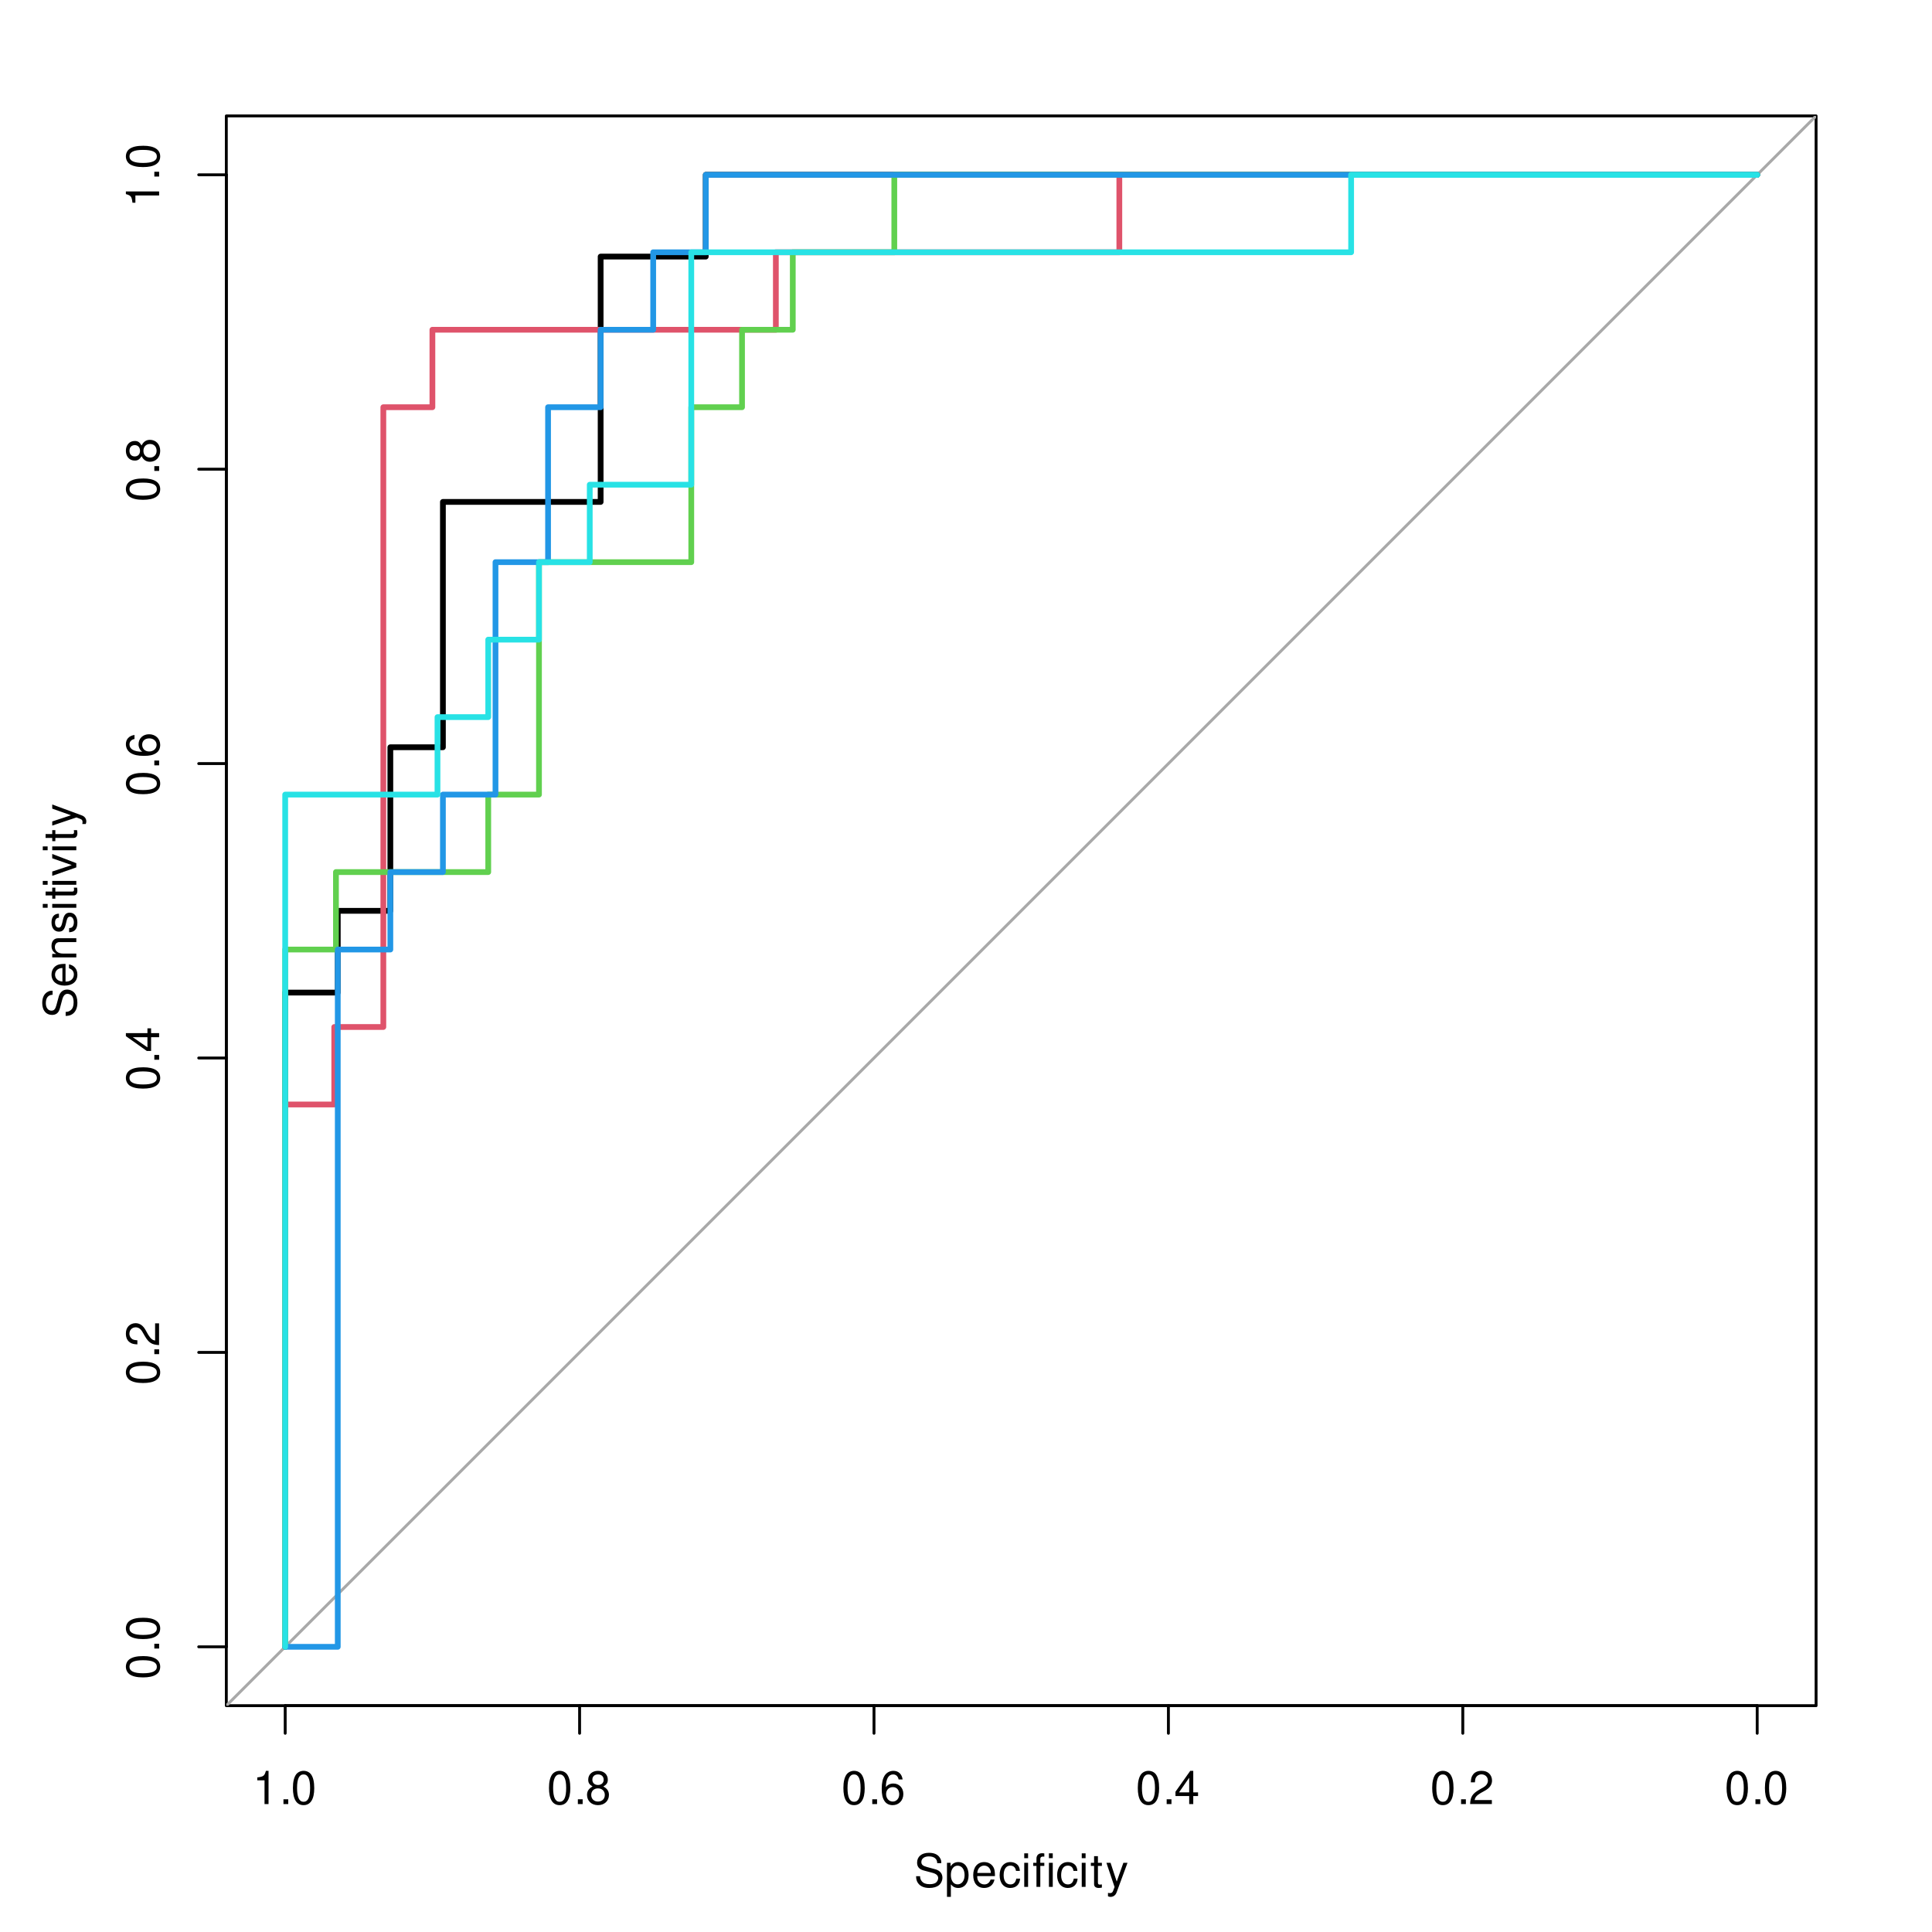
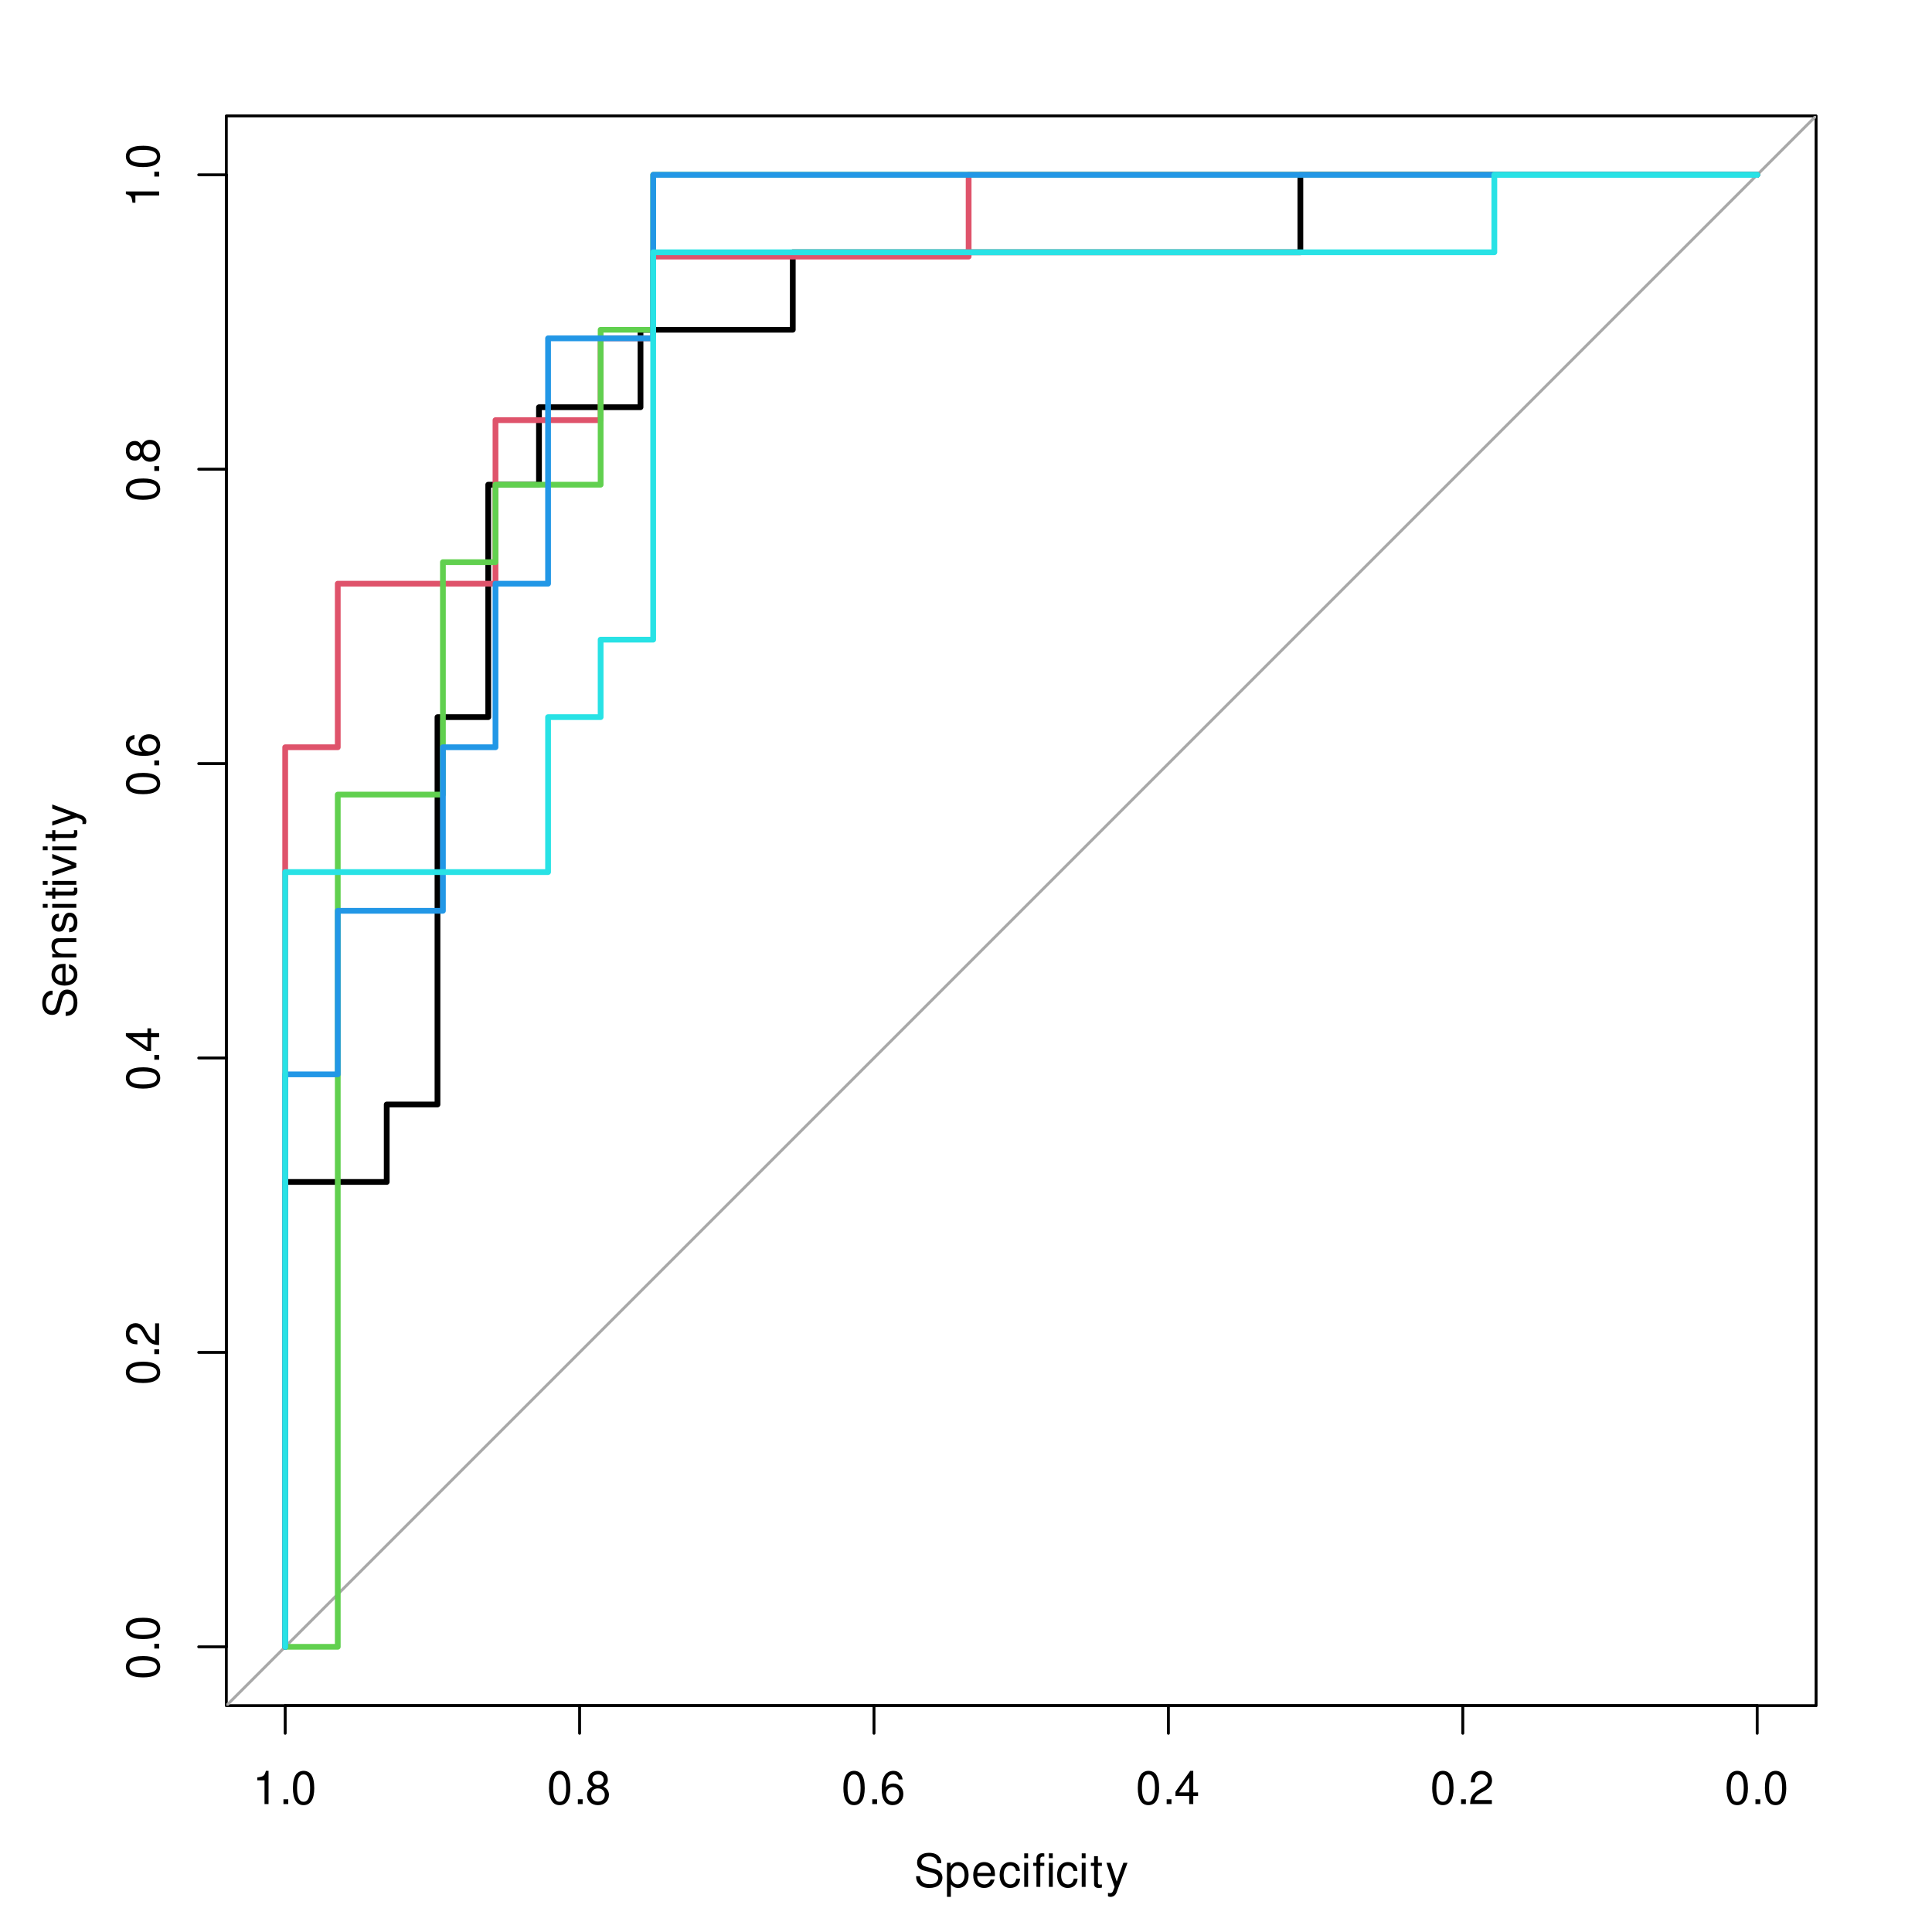
<svg xmlns="http://www.w3.org/2000/svg" xmlns:xlink="http://www.w3.org/1999/xlink" width="504pt" height="504pt" viewBox="0 0 504 504" version="1.1">
  <defs>
    <g>
      <symbol overflow="visible" id="glyph0-0">
        <path style="stroke:none;" d="" />
      </symbol>
      <symbol overflow="visible" id="glyph0-1">
        <path style="stroke:none;" d="M 7.156 -6.188 C 7.156 -6.781 7.109 -6.953 6.922 -7.359 C 6.438 -8.359 5.422 -8.891 3.953 -8.891 C 2.031 -8.891 0.844 -7.906 0.844 -6.328 C 0.844 -5.25 1.406 -4.578 2.562 -4.281 L 4.734 -3.703 C 5.844 -3.422 6.344 -2.969 6.344 -2.297 C 6.344 -1.828 6.078 -1.344 5.719 -1.078 C 5.359 -0.828 4.812 -0.703 4.109 -0.703 C 3.141 -0.703 2.516 -0.938 2.094 -1.438 C 1.766 -1.828 1.625 -2.25 1.625 -2.781 L 0.578 -2.781 C 0.594 -1.984 0.75 -1.453 1.094 -0.969 C 1.688 -0.141 2.703 0.281 4.031 0.281 C 5.078 0.281 5.922 0.031 6.484 -0.391 C 7.078 -0.859 7.453 -1.641 7.453 -2.406 C 7.453 -3.484 6.781 -4.266 5.594 -4.594 L 3.391 -5.188 C 2.344 -5.469 1.953 -5.812 1.953 -6.484 C 1.953 -7.375 2.734 -7.953 3.906 -7.953 C 5.297 -7.953 6.078 -7.328 6.094 -6.188 Z M 7.156 -6.188 " />
      </symbol>
      <symbol overflow="visible" id="glyph0-2">
        <path style="stroke:none;" d="M 0.641 2.609 L 1.656 2.609 L 1.656 -0.656 C 2.188 -0.016 2.766 0.281 3.594 0.281 C 5.219 0.281 6.281 -1.031 6.281 -3.031 C 6.281 -5.141 5.25 -6.469 3.578 -6.469 C 2.719 -6.469 2.047 -6.078 1.578 -5.344 L 1.578 -6.281 L 0.641 -6.281 Z M 3.406 -5.531 C 4.516 -5.531 5.234 -4.562 5.234 -3.062 C 5.234 -1.625 4.5 -0.656 3.406 -0.656 C 2.344 -0.656 1.656 -1.625 1.656 -3.094 C 1.656 -4.578 2.344 -5.531 3.406 -5.531 Z M 3.406 -5.531 " />
      </symbol>
      <symbol overflow="visible" id="glyph0-3">
        <path style="stroke:none;" d="M 6.156 -2.812 C 6.156 -3.766 6.078 -4.344 5.906 -4.812 C 5.5 -5.844 4.531 -6.469 3.359 -6.469 C 1.609 -6.469 0.484 -5.141 0.484 -3.062 C 0.484 -0.984 1.562 0.281 3.344 0.281 C 4.781 0.281 5.766 -0.547 6.031 -1.906 L 5.016 -1.906 C 4.734 -1.078 4.172 -0.641 3.375 -0.641 C 2.734 -0.641 2.203 -0.938 1.859 -1.469 C 1.625 -1.828 1.531 -2.188 1.531 -2.812 Z M 1.547 -3.625 C 1.625 -4.781 2.344 -5.547 3.344 -5.547 C 4.375 -5.547 5.078 -4.75 5.078 -3.625 Z M 1.547 -3.625 " />
      </symbol>
      <symbol overflow="visible" id="glyph0-4">
        <path style="stroke:none;" d="M 5.656 -4.172 C 5.609 -4.781 5.469 -5.188 5.234 -5.531 C 4.797 -6.125 4.047 -6.469 3.172 -6.469 C 1.469 -6.469 0.375 -5.125 0.375 -3.031 C 0.375 -1.016 1.453 0.281 3.156 0.281 C 4.656 0.281 5.609 -0.625 5.719 -2.156 L 4.719 -2.156 C 4.547 -1.156 4.031 -0.641 3.188 -0.641 C 2.078 -0.641 1.422 -1.547 1.422 -3.031 C 1.422 -4.609 2.062 -5.547 3.156 -5.547 C 4 -5.547 4.531 -5.047 4.641 -4.172 Z M 5.656 -4.172 " />
      </symbol>
      <symbol overflow="visible" id="glyph0-5">
        <path style="stroke:none;" d="M 1.797 -6.281 L 0.797 -6.281 L 0.797 0 L 1.797 0 Z M 1.797 -8.75 L 0.797 -8.75 L 0.797 -7.484 L 1.797 -7.484 Z M 1.797 -8.75 " />
      </symbol>
      <symbol overflow="visible" id="glyph0-6">
        <path style="stroke:none;" d="M 3.031 -6.281 L 1.984 -6.281 L 1.984 -7.266 C 1.984 -7.688 2.203 -7.906 2.672 -7.906 C 2.766 -7.906 2.797 -7.906 3.031 -7.891 L 3.031 -8.719 C 2.797 -8.766 2.656 -8.781 2.453 -8.781 C 1.531 -8.781 0.984 -8.25 0.984 -7.359 L 0.984 -6.281 L 0.141 -6.281 L 0.141 -5.469 L 0.984 -5.469 L 0.984 0 L 1.984 0 L 1.984 -5.469 L 3.031 -5.469 Z M 5.234 -6.281 L 4.234 -6.281 L 4.234 0 L 5.234 0 Z M 5.234 -8.75 L 4.234 -8.75 L 4.234 -7.484 L 5.234 -7.484 Z M 5.234 -8.75 " />
      </symbol>
      <symbol overflow="visible" id="glyph0-7">
        <path style="stroke:none;" d="M 3.047 -6.281 L 2.016 -6.281 L 2.016 -8.016 L 1.016 -8.016 L 1.016 -6.281 L 0.172 -6.281 L 0.172 -5.469 L 1.016 -5.469 L 1.016 -0.719 C 1.016 -0.078 1.453 0.281 2.234 0.281 C 2.5 0.281 2.719 0.25 3.047 0.188 L 3.047 -0.641 C 2.906 -0.609 2.766 -0.594 2.562 -0.594 C 2.141 -0.594 2.016 -0.719 2.016 -1.156 L 2.016 -5.469 L 3.047 -5.469 Z M 3.047 -6.281 " />
      </symbol>
      <symbol overflow="visible" id="glyph0-8">
        <path style="stroke:none;" d="M 4.656 -6.281 L 2.922 -1.391 L 1.312 -6.281 L 0.234 -6.281 L 2.359 0.031 L 1.984 1.016 C 1.812 1.469 1.594 1.625 1.172 1.625 C 1.016 1.625 0.859 1.609 0.641 1.562 L 0.641 2.453 C 0.859 2.562 1.062 2.609 1.312 2.609 C 1.641 2.609 1.984 2.516 2.25 2.312 C 2.562 2.094 2.75 1.828 2.938 1.312 L 5.734 -6.281 Z M 4.656 -6.281 " />
      </symbol>
      <symbol overflow="visible" id="glyph0-9">
        <path style="stroke:none;" d="M 3.109 -6.188 L 3.109 0 L 4.156 0 L 4.156 -8.672 L 3.469 -8.672 C 3.094 -7.344 2.859 -7.156 1.219 -6.953 L 1.219 -6.188 Z M 3.109 -6.188 " />
      </symbol>
      <symbol overflow="visible" id="glyph0-10">
        <path style="stroke:none;" d="M 2.297 -1.25 L 1.047 -1.25 L 1.047 0 L 2.297 0 Z M 2.297 -1.25 " />
      </symbol>
      <symbol overflow="visible" id="glyph0-11">
        <path style="stroke:none;" d="M 3.297 -8.672 C 2.516 -8.672 1.781 -8.312 1.344 -7.734 C 0.797 -6.953 0.516 -5.812 0.516 -4.203 C 0.516 -1.266 1.469 0.281 3.297 0.281 C 5.094 0.281 6.078 -1.266 6.078 -4.125 C 6.078 -5.812 5.812 -6.938 5.25 -7.734 C 4.812 -8.328 4.109 -8.672 3.297 -8.672 Z M 3.297 -7.734 C 4.438 -7.734 5 -6.578 5 -4.219 C 5 -1.75 4.453 -0.594 3.281 -0.594 C 2.156 -0.594 1.594 -1.797 1.594 -4.188 C 1.594 -6.578 2.156 -7.734 3.297 -7.734 Z M 3.297 -7.734 " />
      </symbol>
      <symbol overflow="visible" id="glyph0-12">
        <path style="stroke:none;" d="M 4.688 -4.578 C 5.578 -5.109 5.859 -5.547 5.859 -6.359 C 5.859 -7.734 4.812 -8.672 3.297 -8.672 C 1.797 -8.672 0.75 -7.734 0.75 -6.375 C 0.75 -5.547 1.016 -5.125 1.891 -4.578 C 0.922 -4.078 0.438 -3.375 0.438 -2.406 C 0.438 -0.828 1.609 0.281 3.297 0.281 C 4.984 0.281 6.156 -0.828 6.156 -2.406 C 6.156 -3.375 5.672 -4.078 4.688 -4.578 Z M 3.297 -7.734 C 4.203 -7.734 4.781 -7.203 4.781 -6.344 C 4.781 -5.516 4.188 -4.984 3.297 -4.984 C 2.406 -4.984 1.828 -5.516 1.828 -6.359 C 1.828 -7.203 2.406 -7.734 3.297 -7.734 Z M 3.297 -4.094 C 4.359 -4.094 5.078 -3.391 5.078 -2.391 C 5.078 -1.344 4.375 -0.656 3.281 -0.656 C 2.25 -0.656 1.531 -1.375 1.531 -2.375 C 1.531 -3.406 2.234 -4.094 3.297 -4.094 Z M 3.297 -4.094 " />
      </symbol>
      <symbol overflow="visible" id="glyph0-13">
        <path style="stroke:none;" d="M 5.969 -6.422 C 5.766 -7.844 4.859 -8.672 3.562 -8.672 C 2.625 -8.672 1.781 -8.219 1.281 -7.438 C 0.75 -6.594 0.516 -5.531 0.516 -3.953 C 0.516 -2.5 0.719 -1.578 1.234 -0.797 C 1.688 -0.094 2.438 0.281 3.375 0.281 C 4.984 0.281 6.156 -0.938 6.156 -2.625 C 6.156 -4.219 5.078 -5.359 3.547 -5.359 C 2.719 -5.359 2.047 -5.047 1.594 -4.406 C 1.609 -6.547 2.281 -7.734 3.484 -7.734 C 4.234 -7.734 4.75 -7.266 4.922 -6.422 Z M 3.422 -4.422 C 4.438 -4.422 5.078 -3.703 5.078 -2.547 C 5.078 -1.453 4.359 -0.656 3.391 -0.656 C 2.406 -0.656 1.656 -1.484 1.656 -2.594 C 1.656 -3.672 2.375 -4.422 3.422 -4.422 Z M 3.422 -4.422 " />
      </symbol>
      <symbol overflow="visible" id="glyph0-14">
        <path style="stroke:none;" d="M 3.922 -2.094 L 3.922 0 L 4.984 0 L 4.984 -2.094 L 6.234 -2.094 L 6.234 -3.047 L 4.984 -3.047 L 4.984 -8.672 L 4.203 -8.672 L 0.344 -3.219 L 0.344 -2.094 Z M 3.922 -3.047 L 1.266 -3.047 L 3.922 -6.875 Z M 3.922 -3.047 " />
      </symbol>
      <symbol overflow="visible" id="glyph0-15">
        <path style="stroke:none;" d="M 6.078 -1.047 L 1.594 -1.047 C 1.703 -1.766 2.094 -2.219 3.125 -2.859 L 4.328 -3.531 C 5.516 -4.188 6.125 -5.078 6.125 -6.141 C 6.125 -6.859 5.844 -7.531 5.344 -8 C 4.844 -8.453 4.219 -8.672 3.406 -8.672 C 2.328 -8.672 1.531 -8.297 1.062 -7.547 C 0.75 -7.094 0.625 -6.547 0.594 -5.672 L 1.656 -5.672 C 1.688 -6.266 1.766 -6.609 1.906 -6.906 C 2.188 -7.422 2.734 -7.75 3.375 -7.75 C 4.328 -7.75 5.047 -7.062 5.047 -6.125 C 5.047 -5.422 4.656 -4.828 3.906 -4.391 L 2.797 -3.75 C 1.016 -2.719 0.5 -1.906 0.406 -0.016 L 6.078 -0.016 Z M 6.078 -1.047 " />
      </symbol>
      <symbol overflow="visible" id="glyph1-0">
        <path style="stroke:none;" d="" />
      </symbol>
      <symbol overflow="visible" id="glyph1-1">
        <path style="stroke:none;" d="M -6.188 -7.156 C -6.781 -7.156 -6.953 -7.109 -7.359 -6.922 C -8.359 -6.438 -8.891 -5.422 -8.891 -3.953 C -8.891 -2.031 -7.906 -0.844 -6.328 -0.844 C -5.25 -0.844 -4.578 -1.406 -4.281 -2.562 L -3.703 -4.734 C -3.422 -5.844 -2.969 -6.344 -2.297 -6.344 C -1.828 -6.344 -1.344 -6.078 -1.078 -5.719 C -0.828 -5.359 -0.703 -4.812 -0.703 -4.109 C -0.703 -3.141 -0.938 -2.516 -1.438 -2.094 C -1.828 -1.766 -2.25 -1.625 -2.781 -1.625 L -2.781 -0.578 C -1.984 -0.594 -1.453 -0.75 -0.969 -1.094 C -0.141 -1.688 0.281 -2.703 0.281 -4.031 C 0.281 -5.078 0.031 -5.922 -0.391 -6.484 C -0.859 -7.078 -1.641 -7.453 -2.406 -7.453 C -3.484 -7.453 -4.266 -6.781 -4.594 -5.594 L -5.188 -3.391 C -5.469 -2.344 -5.812 -1.953 -6.484 -1.953 C -7.375 -1.953 -7.953 -2.734 -7.953 -3.906 C -7.953 -5.297 -7.328 -6.078 -6.188 -6.094 Z M -6.188 -7.156 " />
      </symbol>
      <symbol overflow="visible" id="glyph1-2">
        <path style="stroke:none;" d="M -2.812 -6.156 C -3.766 -6.156 -4.344 -6.078 -4.812 -5.906 C -5.844 -5.5 -6.469 -4.531 -6.469 -3.359 C -6.469 -1.609 -5.141 -0.484 -3.062 -0.484 C -0.984 -0.484 0.281 -1.562 0.281 -3.344 C 0.281 -4.781 -0.547 -5.766 -1.906 -6.031 L -1.906 -5.016 C -1.078 -4.734 -0.641 -4.172 -0.641 -3.375 C -0.641 -2.734 -0.938 -2.203 -1.469 -1.859 C -1.828 -1.625 -2.188 -1.531 -2.812 -1.531 Z M -3.625 -1.547 C -4.781 -1.625 -5.547 -2.344 -5.547 -3.344 C -5.547 -4.375 -4.75 -5.078 -3.625 -5.078 Z M -3.625 -1.547 " />
      </symbol>
      <symbol overflow="visible" id="glyph1-3">
        <path style="stroke:none;" d="M -6.281 -0.844 L 0 -0.844 L 0 -1.844 L -3.469 -1.844 C -4.75 -1.844 -5.594 -2.516 -5.594 -3.547 C -5.594 -4.344 -5.109 -4.844 -4.359 -4.844 L 0 -4.844 L 0 -5.844 L -4.75 -5.844 C -5.797 -5.844 -6.469 -5.062 -6.469 -3.859 C -6.469 -2.922 -6.109 -2.312 -5.234 -1.766 L -6.281 -1.766 Z M -6.281 -0.844 " />
      </symbol>
      <symbol overflow="visible" id="glyph1-4">
        <path style="stroke:none;" d="M -4.531 -5.25 C -5.766 -5.25 -6.469 -4.422 -6.469 -2.969 C -6.469 -1.516 -5.719 -0.562 -4.547 -0.562 C -3.562 -0.562 -3.094 -1.062 -2.734 -2.562 L -2.516 -3.484 C -2.344 -4.188 -2.094 -4.469 -1.641 -4.469 C -1.047 -4.469 -0.641 -3.875 -0.641 -3 C -0.641 -2.453 -0.797 -2 -1.062 -1.75 C -1.25 -1.594 -1.422 -1.531 -1.875 -1.469 L -1.875 -0.406 C -0.422 -0.453 0.281 -1.266 0.281 -2.922 C 0.281 -4.5 -0.5 -5.516 -1.719 -5.516 C -2.656 -5.516 -3.172 -4.984 -3.469 -3.734 L -3.703 -2.766 C -3.891 -1.953 -4.156 -1.609 -4.594 -1.609 C -5.188 -1.609 -5.547 -2.125 -5.547 -2.938 C -5.547 -3.75 -5.203 -4.172 -4.531 -4.203 Z M -4.531 -5.25 " />
      </symbol>
      <symbol overflow="visible" id="glyph1-5">
        <path style="stroke:none;" d="M -6.281 -1.797 L -6.281 -0.797 L 0 -0.797 L 0 -1.797 Z M -8.75 -1.797 L -8.75 -0.797 L -7.484 -0.797 L -7.484 -1.797 Z M -8.75 -1.797 " />
      </symbol>
      <symbol overflow="visible" id="glyph1-6">
        <path style="stroke:none;" d="M -6.281 -3.047 L -6.281 -2.016 L -8.016 -2.016 L -8.016 -1.016 L -6.281 -1.016 L -6.281 -0.172 L -5.469 -0.172 L -5.469 -1.016 L -0.719 -1.016 C -0.078 -1.016 0.281 -1.453 0.281 -2.234 C 0.281 -2.5 0.25 -2.719 0.188 -3.047 L -0.641 -3.047 C -0.609 -2.906 -0.594 -2.766 -0.594 -2.562 C -0.594 -2.141 -0.719 -2.016 -1.156 -2.016 L -5.469 -2.016 L -5.469 -3.047 Z M -6.281 -3.047 " />
      </symbol>
      <symbol overflow="visible" id="glyph1-7">
        <path style="stroke:none;" d="M 0 -3.422 L -6.281 -5.828 L -6.281 -4.703 L -1.188 -2.922 L -6.281 -1.25 L -6.281 -0.125 L 0 -2.328 Z M 0 -3.422 " />
      </symbol>
      <symbol overflow="visible" id="glyph1-8">
        <path style="stroke:none;" d="M -6.281 -4.656 L -1.391 -2.922 L -6.281 -1.312 L -6.281 -0.234 L 0.031 -2.359 L 1.016 -1.984 C 1.469 -1.812 1.625 -1.594 1.625 -1.172 C 1.625 -1.016 1.609 -0.859 1.562 -0.641 L 2.453 -0.641 C 2.562 -0.859 2.609 -1.062 2.609 -1.312 C 2.609 -1.641 2.516 -1.984 2.312 -2.25 C 2.094 -2.562 1.828 -2.75 1.312 -2.938 L -6.281 -5.734 Z M -6.281 -4.656 " />
      </symbol>
      <symbol overflow="visible" id="glyph1-9">
        <path style="stroke:none;" d="M -8.672 -3.297 C -8.672 -2.516 -8.312 -1.781 -7.734 -1.344 C -6.953 -0.797 -5.812 -0.516 -4.203 -0.516 C -1.266 -0.516 0.281 -1.469 0.281 -3.297 C 0.281 -5.094 -1.266 -6.078 -4.125 -6.078 C -5.812 -6.078 -6.938 -5.812 -7.734 -5.25 C -8.328 -4.812 -8.672 -4.109 -8.672 -3.297 Z M -7.734 -3.297 C -7.734 -4.438 -6.578 -5 -4.219 -5 C -1.75 -5 -0.594 -4.453 -0.594 -3.281 C -0.594 -2.156 -1.797 -1.594 -4.188 -1.594 C -6.578 -1.594 -7.734 -2.156 -7.734 -3.297 Z M -7.734 -3.297 " />
      </symbol>
      <symbol overflow="visible" id="glyph1-10">
        <path style="stroke:none;" d="M -1.25 -2.297 L -1.25 -1.047 L 0 -1.047 L 0 -2.297 Z M -1.25 -2.297 " />
      </symbol>
      <symbol overflow="visible" id="glyph1-11">
        <path style="stroke:none;" d="M -1.047 -6.078 L -1.047 -1.594 C -1.766 -1.703 -2.219 -2.094 -2.859 -3.125 L -3.531 -4.328 C -4.188 -5.516 -5.078 -6.125 -6.141 -6.125 C -6.859 -6.125 -7.531 -5.844 -8 -5.344 C -8.453 -4.844 -8.672 -4.219 -8.672 -3.406 C -8.672 -2.328 -8.297 -1.531 -7.547 -1.062 C -7.094 -0.75 -6.547 -0.625 -5.672 -0.594 L -5.672 -1.656 C -6.266 -1.688 -6.609 -1.766 -6.906 -1.906 C -7.422 -2.188 -7.75 -2.734 -7.75 -3.375 C -7.75 -4.328 -7.062 -5.047 -6.125 -5.047 C -5.422 -5.047 -4.828 -4.656 -4.391 -3.906 L -3.75 -2.797 C -2.719 -1.016 -1.906 -0.5 -0.016 -0.406 L -0.016 -6.078 Z M -1.047 -6.078 " />
      </symbol>
      <symbol overflow="visible" id="glyph1-12">
        <path style="stroke:none;" d="M -2.094 -3.922 L 0 -3.922 L 0 -4.984 L -2.094 -4.984 L -2.094 -6.234 L -3.047 -6.234 L -3.047 -4.984 L -8.672 -4.984 L -8.672 -4.203 L -3.219 -0.344 L -2.094 -0.344 Z M -3.047 -3.922 L -3.047 -1.266 L -6.875 -3.922 Z M -3.047 -3.922 " />
      </symbol>
      <symbol overflow="visible" id="glyph1-13">
        <path style="stroke:none;" d="M -6.422 -5.969 C -7.844 -5.766 -8.672 -4.859 -8.672 -3.562 C -8.672 -2.625 -8.219 -1.781 -7.438 -1.281 C -6.594 -0.75 -5.531 -0.516 -3.953 -0.516 C -2.5 -0.516 -1.578 -0.719 -0.797 -1.234 C -0.094 -1.688 0.281 -2.438 0.281 -3.375 C 0.281 -4.984 -0.938 -6.156 -2.625 -6.156 C -4.219 -6.156 -5.359 -5.078 -5.359 -3.547 C -5.359 -2.719 -5.047 -2.047 -4.406 -1.594 C -6.547 -1.609 -7.734 -2.281 -7.734 -3.484 C -7.734 -4.234 -7.266 -4.75 -6.422 -4.922 Z M -4.422 -3.422 C -4.422 -4.438 -3.703 -5.078 -2.547 -5.078 C -1.453 -5.078 -0.656 -4.359 -0.656 -3.391 C -0.656 -2.406 -1.484 -1.656 -2.594 -1.656 C -3.672 -1.656 -4.422 -2.375 -4.422 -3.422 Z M -4.422 -3.422 " />
      </symbol>
      <symbol overflow="visible" id="glyph1-14">
        <path style="stroke:none;" d="M -4.578 -4.688 C -5.109 -5.578 -5.547 -5.859 -6.359 -5.859 C -7.734 -5.859 -8.672 -4.812 -8.672 -3.297 C -8.672 -1.797 -7.734 -0.75 -6.375 -0.75 C -5.547 -0.75 -5.125 -1.016 -4.578 -1.891 C -4.078 -0.922 -3.375 -0.438 -2.406 -0.438 C -0.828 -0.438 0.281 -1.609 0.281 -3.297 C 0.281 -4.984 -0.828 -6.156 -2.406 -6.156 C -3.375 -6.156 -4.078 -5.672 -4.578 -4.688 Z M -7.734 -3.297 C -7.734 -4.203 -7.203 -4.781 -6.344 -4.781 C -5.516 -4.781 -4.984 -4.188 -4.984 -3.297 C -4.984 -2.406 -5.516 -1.828 -6.359 -1.828 C -7.203 -1.828 -7.734 -2.406 -7.734 -3.297 Z M -4.094 -3.297 C -4.094 -4.359 -3.391 -5.078 -2.391 -5.078 C -1.344 -5.078 -0.656 -4.375 -0.656 -3.281 C -0.656 -2.25 -1.375 -1.531 -2.375 -1.531 C -3.406 -1.531 -4.094 -2.234 -4.094 -3.297 Z M -4.094 -3.297 " />
      </symbol>
      <symbol overflow="visible" id="glyph1-15">
        <path style="stroke:none;" d="M -6.188 -3.109 L 0 -3.109 L 0 -4.156 L -8.672 -4.156 L -8.672 -3.469 C -7.344 -3.094 -7.156 -2.859 -6.953 -1.219 L -6.188 -1.219 Z M -6.188 -3.109 " />
      </symbol>
    </g>
    <clipPath id="clip1">
      <path d="M 59.039 30.238 L 473.758 30.238 L 473.758 444.957 L 59.039 444.957 Z M 59.039 30.238 " />
    </clipPath>
  </defs>
  <g id="surface211">
    <rect x="0" y="0" width="504" height="504" style="fill:rgb(100%,100%,100%);fill-opacity:1;stroke:none;" />
    <g style="fill:rgb(0%,0%,0%);fill-opacity:1;">
      <use xlink:href="#glyph0-1" x="238.398" y="492.229" />
      <use xlink:href="#glyph0-2" x="246.398" y="492.229" />
      <use xlink:href="#glyph0-3" x="253.398" y="492.229" />
      <use xlink:href="#glyph0-4" x="260.398" y="492.229" />
      <use xlink:href="#glyph0-5" x="266.398" y="492.229" />
      <use xlink:href="#glyph0-6" x="269.398" y="492.229" />
      <use xlink:href="#glyph0-4" x="275.398" y="492.229" />
      <use xlink:href="#glyph0-5" x="281.398" y="492.229" />
      <use xlink:href="#glyph0-7" x="284.398" y="492.229" />
      <use xlink:href="#glyph0-8" x="288.398" y="492.229" />
    </g>
    <g style="fill:rgb(0%,0%,0%);fill-opacity:1;">
      <use xlink:href="#glyph1-1" x="19.908" y="265.602" />
      <use xlink:href="#glyph1-2" x="19.908" y="257.602" />
      <use xlink:href="#glyph1-3" x="19.908" y="250.602" />
      <use xlink:href="#glyph1-4" x="19.908" y="243.602" />
      <use xlink:href="#glyph1-5" x="19.908" y="237.602" />
      <use xlink:href="#glyph1-6" x="19.908" y="234.602" />
      <use xlink:href="#glyph1-5" x="19.908" y="231.602" />
      <use xlink:href="#glyph1-7" x="19.908" y="228.602" />
      <use xlink:href="#glyph1-5" x="19.908" y="222.602" />
      <use xlink:href="#glyph1-6" x="19.908" y="219.602" />
      <use xlink:href="#glyph1-8" x="19.908" y="215.602" />
    </g>
    <path style="fill:none;stroke-width:0.75;stroke-linecap:round;stroke-linejoin:round;stroke:rgb(0%,0%,0%);stroke-opacity:1;stroke-miterlimit:10;" d="M 59.039 444.961 L 473.762 444.961 L 473.762 30.238 L 59.039 30.238 L 59.039 444.961 " />
    <path style="fill:none;stroke-width:0.75;stroke-linecap:round;stroke-linejoin:round;stroke:rgb(0%,0%,0%);stroke-opacity:1;stroke-miterlimit:10;" d="M 458.398 444.961 L 74.398 444.961 " />
    <path style="fill:none;stroke-width:0.75;stroke-linecap:round;stroke-linejoin:round;stroke:rgb(0%,0%,0%);stroke-opacity:1;stroke-miterlimit:10;" d="M 458.398 444.961 L 458.398 452.16 " />
    <path style="fill:none;stroke-width:0.75;stroke-linecap:round;stroke-linejoin:round;stroke:rgb(0%,0%,0%);stroke-opacity:1;stroke-miterlimit:10;" d="M 381.602 444.961 L 381.602 452.16 " />
    <path style="fill:none;stroke-width:0.75;stroke-linecap:round;stroke-linejoin:round;stroke:rgb(0%,0%,0%);stroke-opacity:1;stroke-miterlimit:10;" d="M 304.801 444.961 L 304.801 452.16 " />
    <path style="fill:none;stroke-width:0.75;stroke-linecap:round;stroke-linejoin:round;stroke:rgb(0%,0%,0%);stroke-opacity:1;stroke-miterlimit:10;" d="M 228 444.961 L 228 452.16 " />
    <path style="fill:none;stroke-width:0.75;stroke-linecap:round;stroke-linejoin:round;stroke:rgb(0%,0%,0%);stroke-opacity:1;stroke-miterlimit:10;" d="M 151.199 444.961 L 151.199 452.16 " />
    <path style="fill:none;stroke-width:0.75;stroke-linecap:round;stroke-linejoin:round;stroke:rgb(0%,0%,0%);stroke-opacity:1;stroke-miterlimit:10;" d="M 74.398 444.961 L 74.398 452.16 " />
    <g style="fill:rgb(0%,0%,0%);fill-opacity:1;">
      <use xlink:href="#glyph0-9" x="65.898" y="470.627" />
      <use xlink:href="#glyph0-10" x="72.898" y="470.627" />
      <use xlink:href="#glyph0-11" x="75.898" y="470.627" />
    </g>
    <g style="fill:rgb(0%,0%,0%);fill-opacity:1;">
      <use xlink:href="#glyph0-11" x="142.699" y="470.627" />
      <use xlink:href="#glyph0-10" x="149.699" y="470.627" />
      <use xlink:href="#glyph0-12" x="152.699" y="470.627" />
    </g>
    <g style="fill:rgb(0%,0%,0%);fill-opacity:1;">
      <use xlink:href="#glyph0-11" x="219.5" y="470.627" />
      <use xlink:href="#glyph0-10" x="226.5" y="470.627" />
      <use xlink:href="#glyph0-13" x="229.5" y="470.627" />
    </g>
    <g style="fill:rgb(0%,0%,0%);fill-opacity:1;">
      <use xlink:href="#glyph0-11" x="296.301" y="470.627" />
      <use xlink:href="#glyph0-10" x="303.301" y="470.627" />
      <use xlink:href="#glyph0-14" x="306.301" y="470.627" />
    </g>
    <g style="fill:rgb(0%,0%,0%);fill-opacity:1;">
      <use xlink:href="#glyph0-11" x="373.102" y="470.627" />
      <use xlink:href="#glyph0-10" x="380.102" y="470.627" />
      <use xlink:href="#glyph0-15" x="383.102" y="470.627" />
    </g>
    <g style="fill:rgb(0%,0%,0%);fill-opacity:1;">
      <use xlink:href="#glyph0-11" x="449.898" y="470.627" />
      <use xlink:href="#glyph0-10" x="456.898" y="470.627" />
      <use xlink:href="#glyph0-11" x="459.898" y="470.627" />
    </g>
    <path style="fill:none;stroke-width:0.75;stroke-linecap:round;stroke-linejoin:round;stroke:rgb(0%,0%,0%);stroke-opacity:1;stroke-miterlimit:10;" d="M 59.039 429.602 L 59.039 45.602 " />
    <path style="fill:none;stroke-width:0.75;stroke-linecap:round;stroke-linejoin:round;stroke:rgb(0%,0%,0%);stroke-opacity:1;stroke-miterlimit:10;" d="M 59.039 429.602 L 51.84 429.602 " />
    <path style="fill:none;stroke-width:0.75;stroke-linecap:round;stroke-linejoin:round;stroke:rgb(0%,0%,0%);stroke-opacity:1;stroke-miterlimit:10;" d="M 59.039 352.801 L 51.84 352.801 " />
    <path style="fill:none;stroke-width:0.75;stroke-linecap:round;stroke-linejoin:round;stroke:rgb(0%,0%,0%);stroke-opacity:1;stroke-miterlimit:10;" d="M 59.039 276 L 51.84 276 " />
    <path style="fill:none;stroke-width:0.75;stroke-linecap:round;stroke-linejoin:round;stroke:rgb(0%,0%,0%);stroke-opacity:1;stroke-miterlimit:10;" d="M 59.039 199.199 L 51.84 199.199 " />
    <path style="fill:none;stroke-width:0.75;stroke-linecap:round;stroke-linejoin:round;stroke:rgb(0%,0%,0%);stroke-opacity:1;stroke-miterlimit:10;" d="M 59.039 122.398 L 51.84 122.398 " />
    <path style="fill:none;stroke-width:0.75;stroke-linecap:round;stroke-linejoin:round;stroke:rgb(0%,0%,0%);stroke-opacity:1;stroke-miterlimit:10;" d="M 59.039 45.602 L 51.84 45.602 " />
    <g style="fill:rgb(0%,0%,0%);fill-opacity:1;">
      <use xlink:href="#glyph1-9" x="41.51" y="438.102" />
      <use xlink:href="#glyph1-10" x="41.51" y="431.102" />
      <use xlink:href="#glyph1-9" x="41.51" y="428.102" />
    </g>
    <g style="fill:rgb(0%,0%,0%);fill-opacity:1;">
      <use xlink:href="#glyph1-9" x="41.51" y="361.301" />
      <use xlink:href="#glyph1-10" x="41.51" y="354.301" />
      <use xlink:href="#glyph1-11" x="41.51" y="351.301" />
    </g>
    <g style="fill:rgb(0%,0%,0%);fill-opacity:1;">
      <use xlink:href="#glyph1-9" x="41.51" y="284.5" />
      <use xlink:href="#glyph1-10" x="41.51" y="277.5" />
      <use xlink:href="#glyph1-12" x="41.51" y="274.5" />
    </g>
    <g style="fill:rgb(0%,0%,0%);fill-opacity:1;">
      <use xlink:href="#glyph1-9" x="41.51" y="207.699" />
      <use xlink:href="#glyph1-10" x="41.51" y="200.699" />
      <use xlink:href="#glyph1-13" x="41.51" y="197.699" />
    </g>
    <g style="fill:rgb(0%,0%,0%);fill-opacity:1;">
      <use xlink:href="#glyph1-9" x="41.51" y="130.898" />
      <use xlink:href="#glyph1-10" x="41.51" y="123.898" />
      <use xlink:href="#glyph1-14" x="41.51" y="120.898" />
    </g>
    <g style="fill:rgb(0%,0%,0%);fill-opacity:1;">
      <use xlink:href="#glyph1-15" x="41.51" y="54.102" />
      <use xlink:href="#glyph1-10" x="41.51" y="47.102" />
      <use xlink:href="#glyph1-9" x="41.51" y="44.102" />
    </g>
    <g clip-path="url(#clip1)" clip-rule="nonzero">
      <path style="fill:none;stroke-width:0.75;stroke-linecap:round;stroke-linejoin:round;stroke:rgb(66.275%,66.275%,66.275%);stroke-opacity:1;stroke-miterlimit:10;" d="M 59.039 444.961 L 473.762 30.238 " />
    </g>
-     <path style="fill:none;stroke-width:1.5;stroke-linecap:round;stroke-linejoin:round;stroke:rgb(0%,0%,0%);stroke-opacity:1;stroke-miterlimit:10;" d="M 458.398 45.602 L 184.113 45.602 L 184.113 66.934 L 156.688 66.934 L 156.688 130.934 L 115.543 130.934 L 115.543 194.934 L 101.828 194.934 L 101.828 237.602 L 88.113 237.602 L 88.113 258.934 L 74.398 258.934 L 74.398 429.602 " />
-     <path style="fill:none;stroke-width:1.5;stroke-linecap:round;stroke-linejoin:round;stroke:rgb(87.451%,32.549%,41.961%);stroke-opacity:1;stroke-miterlimit:10;" d="M 458.398 45.602 L 292 45.602 L 292 65.809 L 202.398 65.809 L 202.398 86.02 L 112.801 86.02 L 112.801 106.23 L 100 106.23 L 100 267.914 L 87.199 267.914 L 87.199 288.125 L 74.398 288.125 L 74.398 429.602 " />
-     <path style="fill:none;stroke-width:1.5;stroke-linecap:round;stroke-linejoin:round;stroke:rgb(38.039%,81.569%,30.98%);stroke-opacity:1;stroke-miterlimit:10;" d="M 458.398 45.602 L 233.297 45.602 L 233.297 65.809 L 206.812 65.809 L 206.812 86.02 L 193.574 86.02 L 193.574 106.23 L 180.332 106.23 L 180.332 146.652 L 140.605 146.652 L 140.605 207.285 L 127.367 207.285 L 127.367 227.496 L 87.641 227.496 L 87.641 247.707 L 74.398 247.707 L 74.398 429.602 " />
-     <path style="fill:none;stroke-width:1.5;stroke-linecap:round;stroke-linejoin:round;stroke:rgb(13.333%,59.216%,90.196%);stroke-opacity:1;stroke-miterlimit:10;" d="M 458.398 45.602 L 184.113 45.602 L 184.113 65.809 L 170.398 65.809 L 170.398 86.02 L 156.688 86.02 L 156.688 106.23 L 142.973 106.23 L 142.973 146.652 L 129.258 146.652 L 129.258 207.285 L 115.543 207.285 L 115.543 227.496 L 101.828 227.496 L 101.828 247.707 L 88.113 247.707 L 88.113 429.602 L 74.398 429.602 " />
-     <path style="fill:none;stroke-width:1.5;stroke-linecap:round;stroke-linejoin:round;stroke:rgb(15.686%,88.627%,89.804%);stroke-opacity:1;stroke-miterlimit:10;" d="M 458.398 45.602 L 352.469 45.602 L 352.469 65.809 L 180.332 65.809 L 180.332 126.441 L 153.848 126.441 L 153.848 146.652 L 140.605 146.652 L 140.605 166.863 L 127.367 166.863 L 127.367 187.074 L 114.125 187.074 L 114.125 207.285 L 74.398 207.285 L 74.398 429.602 " />
+     <path style="fill:none;stroke-width:1.5;stroke-linecap:round;stroke-linejoin:round;stroke:rgb(0%,0%,0%);stroke-opacity:1;stroke-miterlimit:10;" d="M 458.398 45.602 L 339.227 45.602 L 339.227 65.809 L 206.812 65.809 L 206.812 86.02 L 167.09 86.02 L 167.09 106.23 L 140.605 106.23 L 140.605 126.441 L 127.367 126.441 L 127.367 187.074 L 114.125 187.074 L 114.125 288.125 L 100.883 288.125 L 100.883 308.336 L 74.398 308.336 L 74.398 429.602 " />
+     <path style="fill:none;stroke-width:1.5;stroke-linecap:round;stroke-linejoin:round;stroke:rgb(87.451%,32.549%,41.961%);stroke-opacity:1;stroke-miterlimit:10;" d="M 458.398 45.602 L 252.688 45.602 L 252.688 66.934 L 170.398 66.934 L 170.398 88.266 L 156.688 88.266 L 156.688 109.602 L 129.258 109.602 L 129.258 152.266 L 88.113 152.266 L 88.113 194.934 L 74.398 194.934 L 74.398 429.602 " />
+     <path style="fill:none;stroke-width:1.5;stroke-linecap:round;stroke-linejoin:round;stroke:rgb(38.039%,81.569%,30.98%);stroke-opacity:1;stroke-miterlimit:10;" d="M 458.398 45.602 L 170.398 45.602 L 170.398 86.02 L 156.688 86.02 L 156.688 126.441 L 129.258 126.441 L 129.258 146.652 L 115.543 146.652 L 115.543 207.285 L 88.113 207.285 L 88.113 429.602 L 74.398 429.602 " />
+     <path style="fill:none;stroke-width:1.5;stroke-linecap:round;stroke-linejoin:round;stroke:rgb(13.333%,59.216%,90.196%);stroke-opacity:1;stroke-miterlimit:10;" d="M 458.398 45.602 L 170.398 45.602 L 170.398 88.266 L 142.973 88.266 L 142.973 152.266 L 129.258 152.266 L 129.258 194.934 L 115.543 194.934 L 115.543 237.602 L 88.113 237.602 L 88.113 280.266 L 74.398 280.266 L 74.398 429.602 " />
+     <path style="fill:none;stroke-width:1.5;stroke-linecap:round;stroke-linejoin:round;stroke:rgb(15.686%,88.627%,89.804%);stroke-opacity:1;stroke-miterlimit:10;" d="M 458.398 45.602 L 389.828 45.602 L 389.828 65.809 L 170.398 65.809 L 170.398 166.863 L 156.688 166.863 L 156.688 187.074 L 142.973 187.074 L 142.973 227.496 L 74.398 227.496 L 74.398 429.602 " />
  </g>
</svg>
